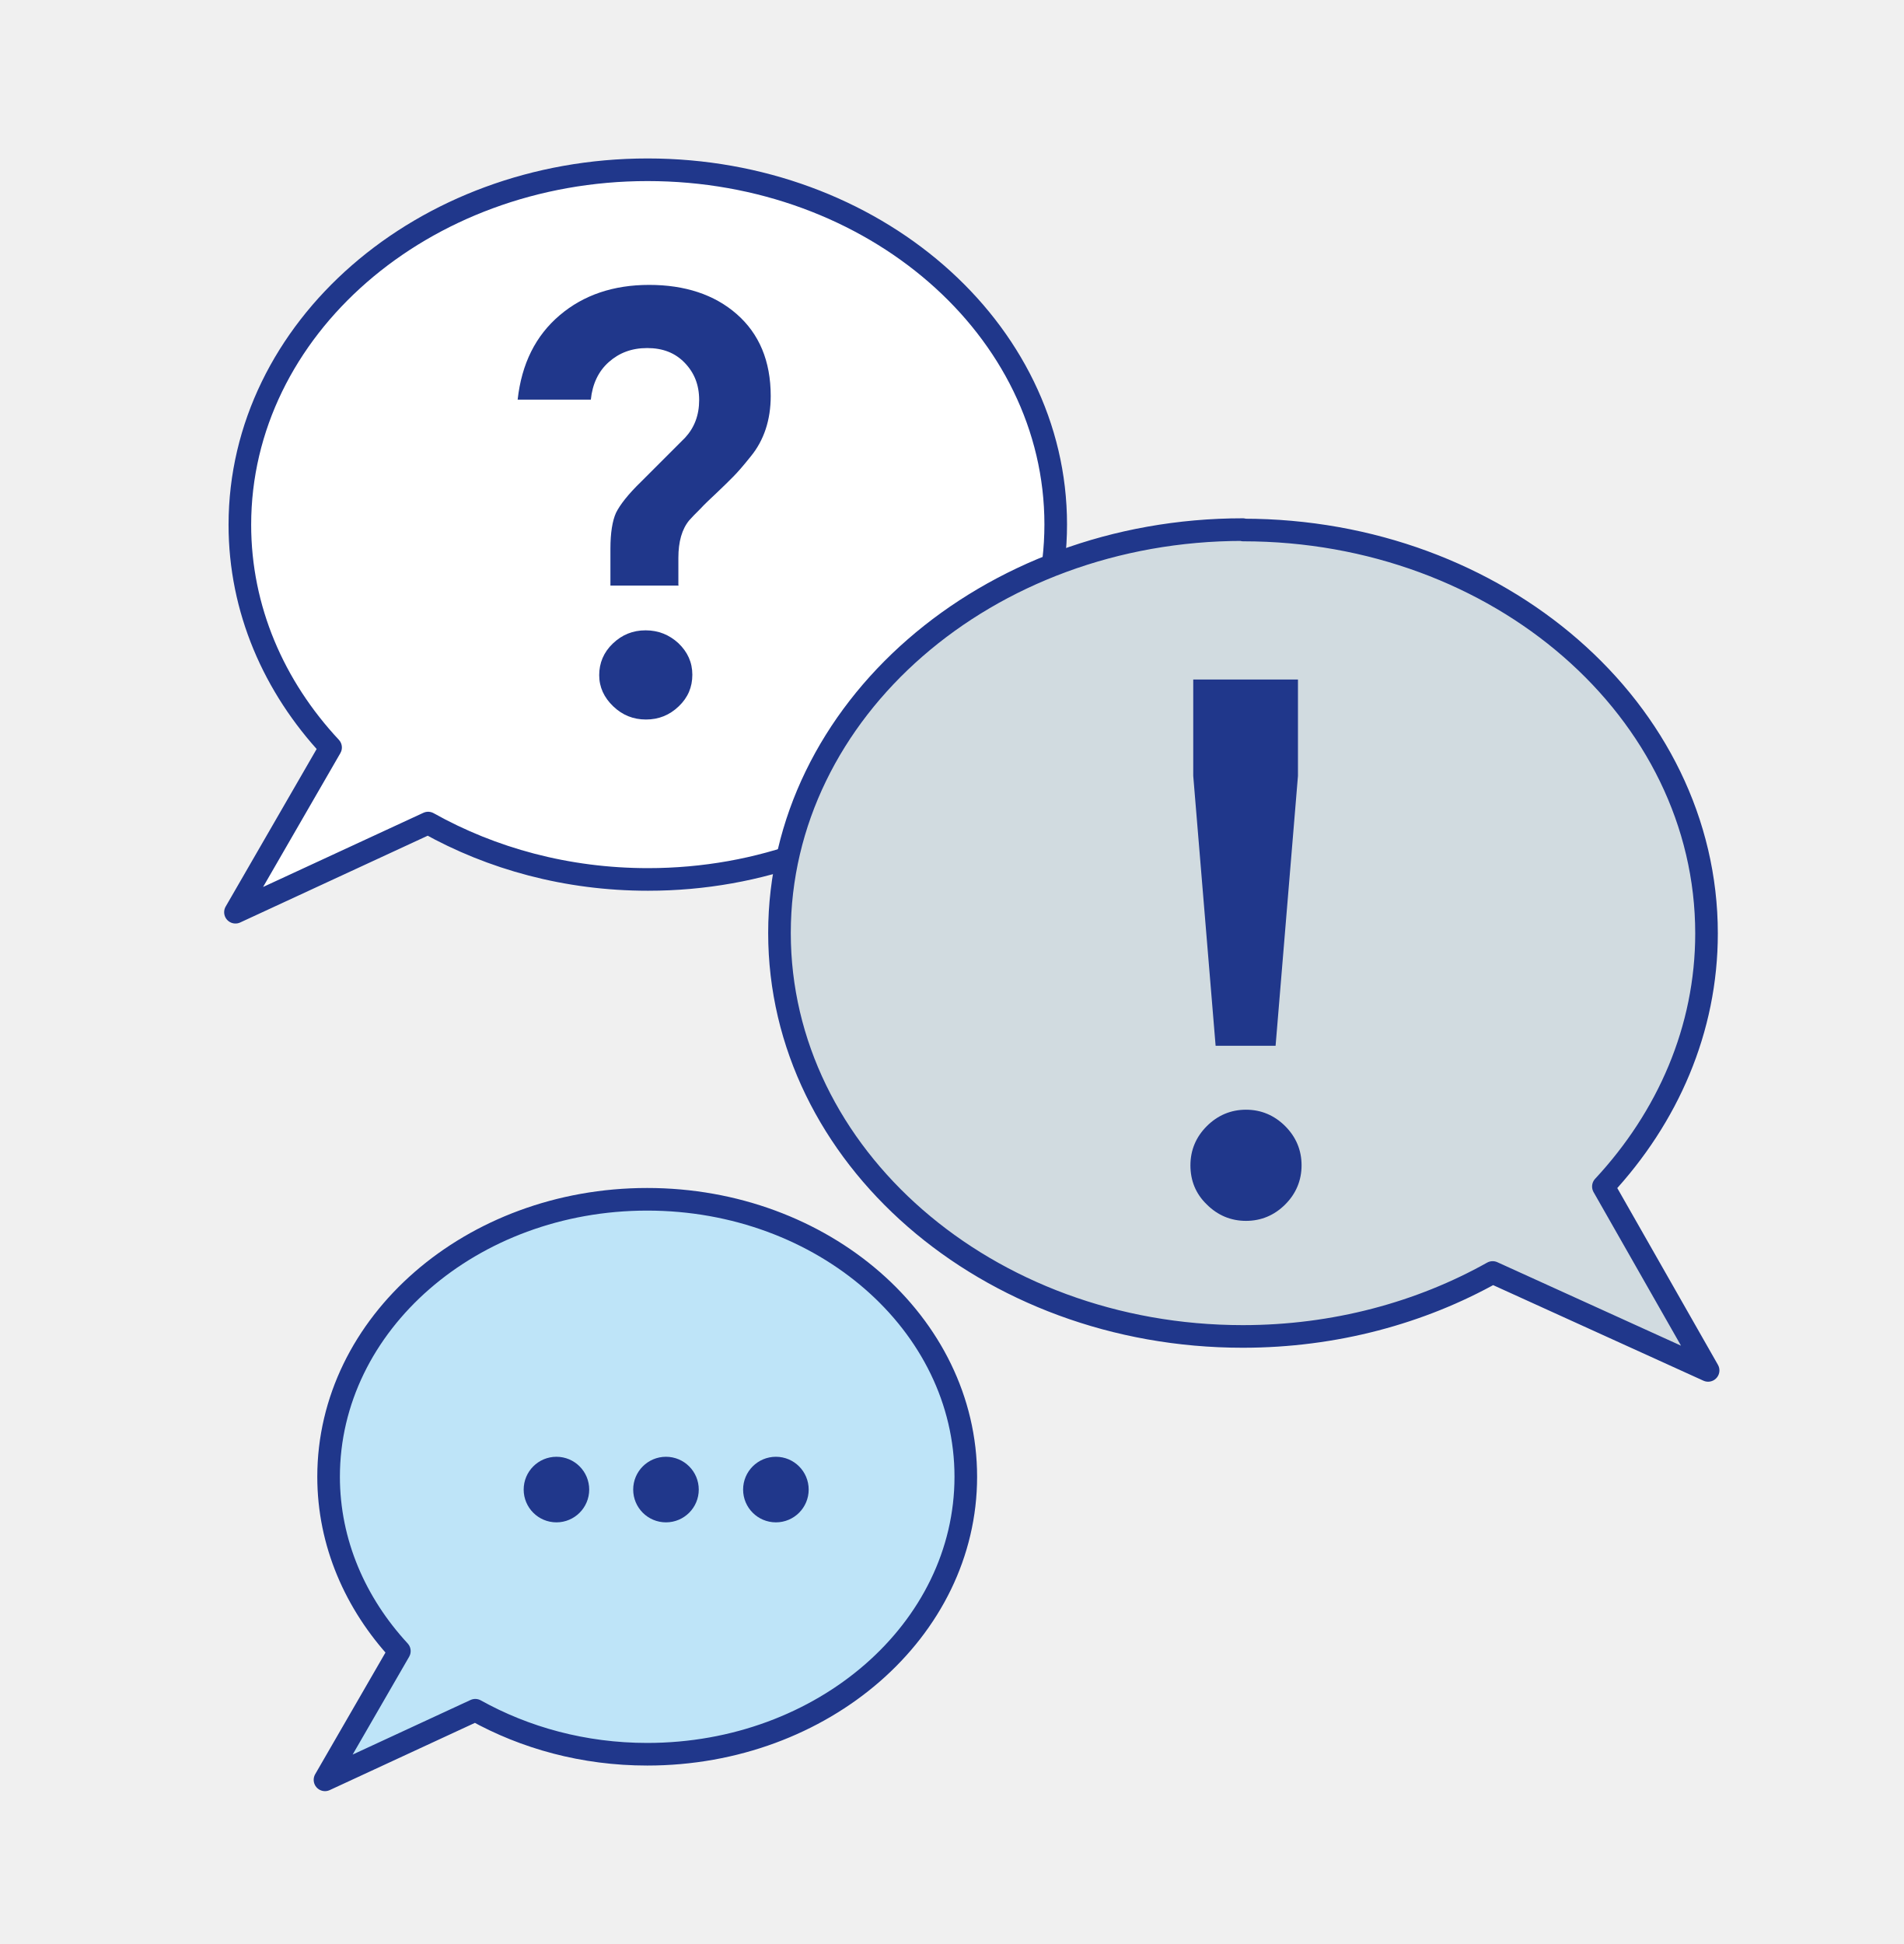
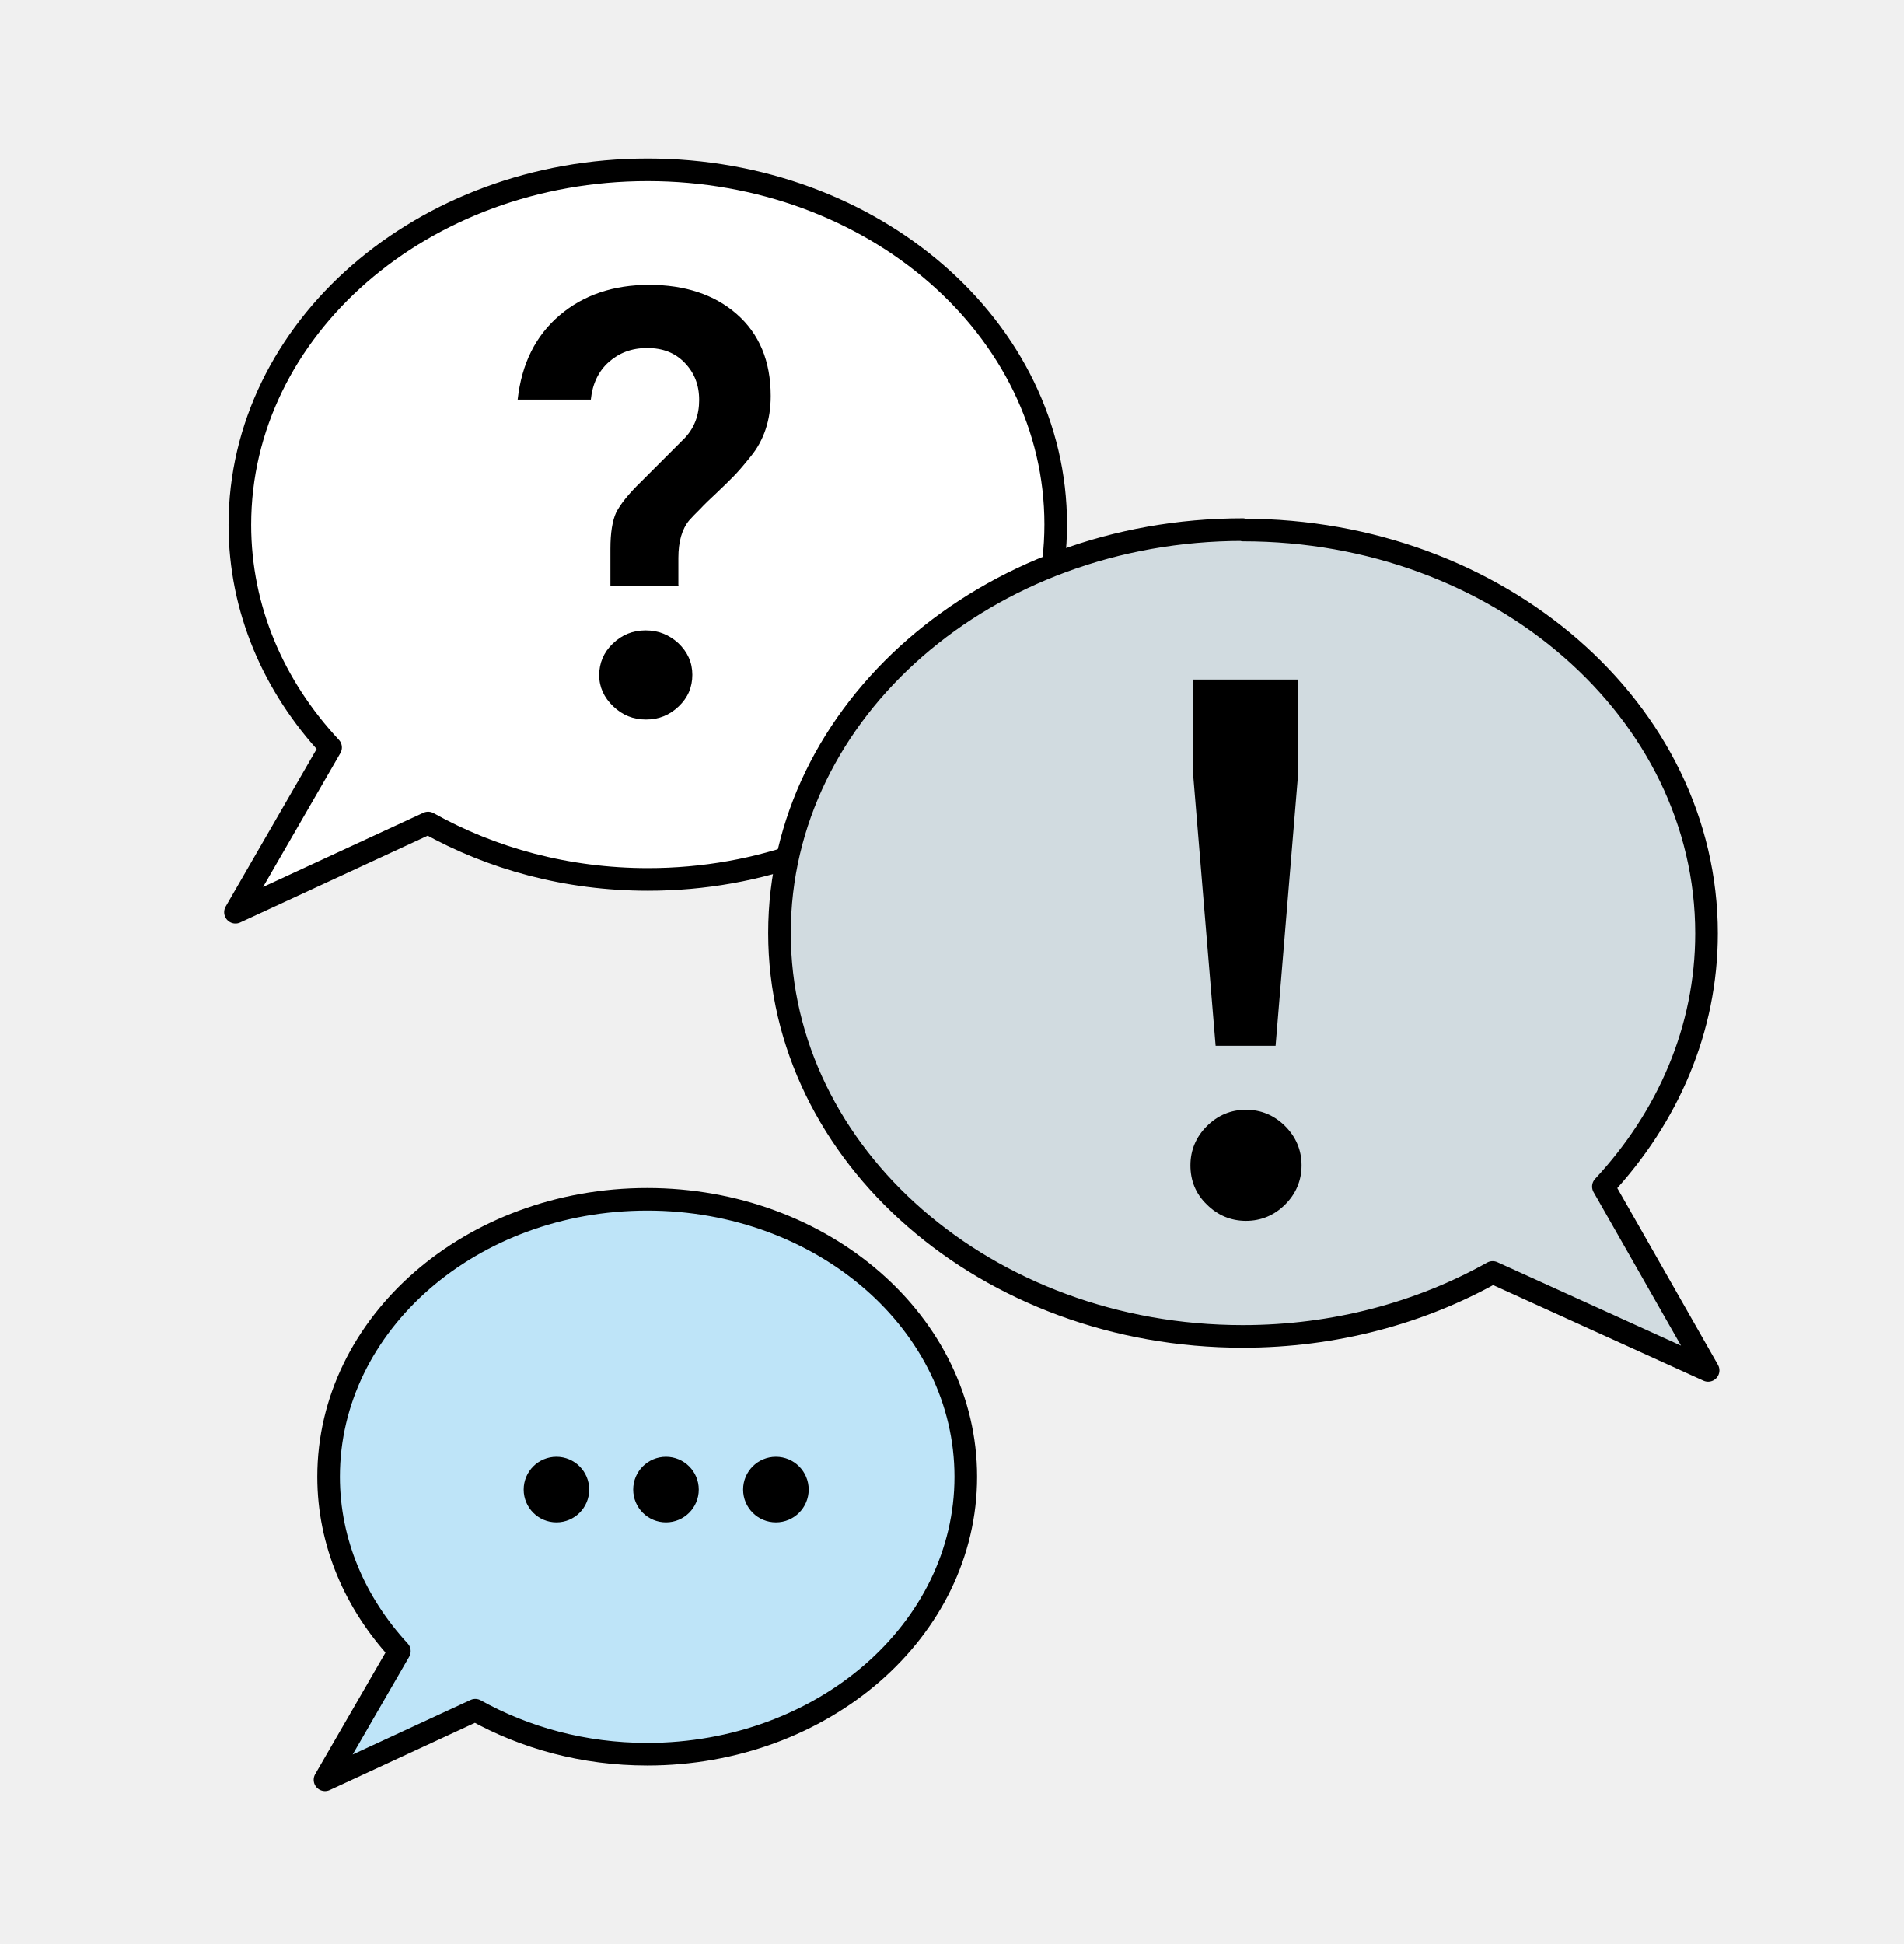
<svg xmlns="http://www.w3.org/2000/svg" width="48" height="49" viewBox="0 0 48 49" fill="none">
-   <path d="M16.316 30.229C11.882 30.229 8.284 33.363 8.284 37.223C8.284 38.886 8.959 40.417 10.068 41.617L8.193 44.862L11.982 43.108C13.232 43.804 14.713 44.217 16.316 44.217C20.75 44.217 24.348 41.083 24.348 37.223C24.348 33.363 20.75 30.229 16.316 30.229Z" fill="#BEE4F8" stroke="#20378B" stroke-width="0.57" stroke-linejoin="round" />
-   <path d="M16.326 4.279C10.652 4.279 6.047 8.29 6.047 13.228C6.047 15.354 6.903 17.309 8.334 18.841L5.936 22.993L10.793 20.746C12.396 21.643 14.29 22.167 16.336 22.167C22.01 22.167 26.615 18.156 26.615 13.218C26.615 8.28 22.01 4.279 16.326 4.279Z" fill="white" stroke="#20378B" stroke-width="0.57" stroke-linejoin="round" />
-   <path d="M31.341 13.359C37.791 13.359 43.022 17.914 43.022 23.528C43.022 25.946 42.044 28.163 40.422 29.907L43.062 34.542L37.63 32.074C35.816 33.091 33.649 33.686 31.331 33.686C24.882 33.686 19.651 29.131 19.651 23.517C19.651 17.904 24.882 13.349 31.331 13.349L31.341 13.359Z" fill="#D1DBE0" stroke="#20378B" stroke-width="0.57" stroke-linejoin="round" />
-   <path d="M31.412 30.773C31.029 30.773 30.697 30.632 30.424 30.36C30.142 30.088 30.011 29.755 30.011 29.372C30.011 28.989 30.152 28.657 30.424 28.385C30.697 28.113 31.029 27.971 31.412 27.971C31.795 27.971 32.127 28.113 32.4 28.385C32.672 28.657 32.813 28.989 32.813 29.372C32.813 29.755 32.672 30.088 32.4 30.36C32.127 30.632 31.795 30.773 31.412 30.773ZM30.082 17.128H32.722V19.557L32.158 26.359H30.646L30.082 19.557V17.128Z" fill="#20378B" />
-   <path d="M14.028 38.372C14.484 38.372 14.854 38.002 14.854 37.546C14.854 37.089 14.484 36.719 14.028 36.719C13.572 36.719 13.202 37.089 13.202 37.546C13.202 38.002 13.572 38.372 14.028 38.372Z" fill="#20378B" />
-   <path d="M16.789 38.372C17.246 38.372 17.616 38.002 17.616 37.546C17.616 37.089 17.246 36.719 16.789 36.719C16.333 36.719 15.963 37.089 15.963 37.546C15.963 38.002 16.333 38.372 16.789 38.372Z" fill="#20378B" />
-   <path d="M19.561 38.372C20.017 38.372 20.387 38.002 20.387 37.546C20.387 37.089 20.017 36.719 19.561 36.719C19.104 36.719 18.734 37.089 18.734 37.546C18.734 38.002 19.104 38.372 19.561 38.372Z" fill="#20378B" />
-   <path d="M17.112 14.76H15.389V13.832C15.389 13.429 15.439 13.127 15.53 12.925C15.63 12.724 15.832 12.462 16.165 12.139L17.273 11.031C17.505 10.779 17.626 10.466 17.626 10.084C17.626 9.701 17.505 9.398 17.263 9.146C17.021 8.894 16.709 8.773 16.316 8.773C15.923 8.773 15.61 8.894 15.348 9.126C15.086 9.358 14.935 9.68 14.895 10.073H13.05C13.151 9.166 13.504 8.461 14.109 7.947C14.713 7.433 15.469 7.181 16.366 7.181C17.263 7.181 18.009 7.423 18.573 7.917C19.137 8.411 19.43 9.096 19.43 9.983C19.43 10.587 19.258 11.101 18.926 11.505C18.734 11.746 18.583 11.918 18.482 12.018C18.382 12.119 18.251 12.25 18.079 12.412C17.908 12.573 17.767 12.704 17.656 12.825C17.535 12.946 17.444 13.036 17.374 13.117C17.192 13.339 17.102 13.651 17.102 14.064V14.749L17.112 14.76ZM16.285 18.136C15.963 18.136 15.691 18.025 15.459 17.803C15.227 17.581 15.106 17.319 15.106 17.017C15.106 16.715 15.217 16.442 15.449 16.221C15.681 15.999 15.953 15.888 16.275 15.888C16.598 15.888 16.87 15.999 17.102 16.211C17.334 16.433 17.454 16.695 17.454 17.007C17.454 17.319 17.344 17.581 17.112 17.803C16.88 18.025 16.608 18.136 16.285 18.136Z" fill="#20378B" />
+   <path d="M16.316 30.229C11.882 30.229 8.284 33.363 8.284 37.223C8.284 38.886 8.959 40.417 10.068 41.617L8.193 44.862L11.982 43.108C13.232 43.804 14.713 44.217 16.316 44.217C20.75 44.217 24.348 41.083 24.348 37.223C24.348 33.363 20.75 30.229 16.316 30.229Z" fill="#BEE4F8" stroke="currentColor" stroke-width="0.57" stroke-linejoin="round" />
+   <path d="M16.326 4.279C10.652 4.279 6.047 8.29 6.047 13.228C6.047 15.354 6.903 17.309 8.334 18.841L5.936 22.993L10.793 20.746C12.396 21.643 14.29 22.167 16.336 22.167C22.01 22.167 26.615 18.156 26.615 13.218C26.615 8.28 22.01 4.279 16.326 4.279Z" fill="white" stroke="currentColor" stroke-width="0.57" stroke-linejoin="round" />
+   <path d="M31.341 13.359C37.791 13.359 43.022 17.914 43.022 23.528C43.022 25.946 42.044 28.163 40.422 29.907L43.062 34.542L37.63 32.074C35.816 33.091 33.649 33.686 31.331 33.686C24.882 33.686 19.651 29.131 19.651 23.517C19.651 17.904 24.882 13.349 31.331 13.349L31.341 13.359Z" fill="#D1DBE0" stroke="currentColor" stroke-width="0.57" stroke-linejoin="round" />
+   <path d="M31.412 30.773C31.029 30.773 30.697 30.632 30.424 30.36C30.142 30.088 30.011 29.755 30.011 29.372C30.011 28.989 30.152 28.657 30.424 28.385C30.697 28.113 31.029 27.971 31.412 27.971C31.795 27.971 32.127 28.113 32.4 28.385C32.672 28.657 32.813 28.989 32.813 29.372C32.813 29.755 32.672 30.088 32.4 30.36C32.127 30.632 31.795 30.773 31.412 30.773ZM30.082 17.128H32.722V19.557L32.158 26.359H30.646L30.082 19.557V17.128Z" fill="currentColor" />
+   <path d="M14.028 38.372C14.484 38.372 14.854 38.002 14.854 37.546C14.854 37.089 14.484 36.719 14.028 36.719C13.572 36.719 13.202 37.089 13.202 37.546C13.202 38.002 13.572 38.372 14.028 38.372Z" fill="currentColor" />
+   <path d="M16.789 38.372C17.246 38.372 17.616 38.002 17.616 37.546C17.616 37.089 17.246 36.719 16.789 36.719C16.333 36.719 15.963 37.089 15.963 37.546C15.963 38.002 16.333 38.372 16.789 38.372Z" fill="currentColor" />
+   <path d="M19.561 38.372C20.017 38.372 20.387 38.002 20.387 37.546C20.387 37.089 20.017 36.719 19.561 36.719C19.104 36.719 18.734 37.089 18.734 37.546C18.734 38.002 19.104 38.372 19.561 38.372Z" fill="currentColor" />
+   <path d="M17.112 14.76H15.389V13.832C15.389 13.429 15.439 13.127 15.53 12.925C15.63 12.724 15.832 12.462 16.165 12.139L17.273 11.031C17.505 10.779 17.626 10.466 17.626 10.084C17.626 9.701 17.505 9.398 17.263 9.146C17.021 8.894 16.709 8.773 16.316 8.773C15.923 8.773 15.61 8.894 15.348 9.126C15.086 9.358 14.935 9.68 14.895 10.073H13.05C13.151 9.166 13.504 8.461 14.109 7.947C14.713 7.433 15.469 7.181 16.366 7.181C17.263 7.181 18.009 7.423 18.573 7.917C19.137 8.411 19.43 9.096 19.43 9.983C19.43 10.587 19.258 11.101 18.926 11.505C18.734 11.746 18.583 11.918 18.482 12.018C18.382 12.119 18.251 12.25 18.079 12.412C17.908 12.573 17.767 12.704 17.656 12.825C17.535 12.946 17.444 13.036 17.374 13.117C17.192 13.339 17.102 13.651 17.102 14.064V14.749L17.112 14.76ZM16.285 18.136C15.963 18.136 15.691 18.025 15.459 17.803C15.227 17.581 15.106 17.319 15.106 17.017C15.106 16.715 15.217 16.442 15.449 16.221C15.681 15.999 15.953 15.888 16.275 15.888C16.598 15.888 16.87 15.999 17.102 16.211C17.334 16.433 17.454 16.695 17.454 17.007C17.454 17.319 17.344 17.581 17.112 17.803C16.88 18.025 16.608 18.136 16.285 18.136Z" fill="currentColor" />
</svg>
